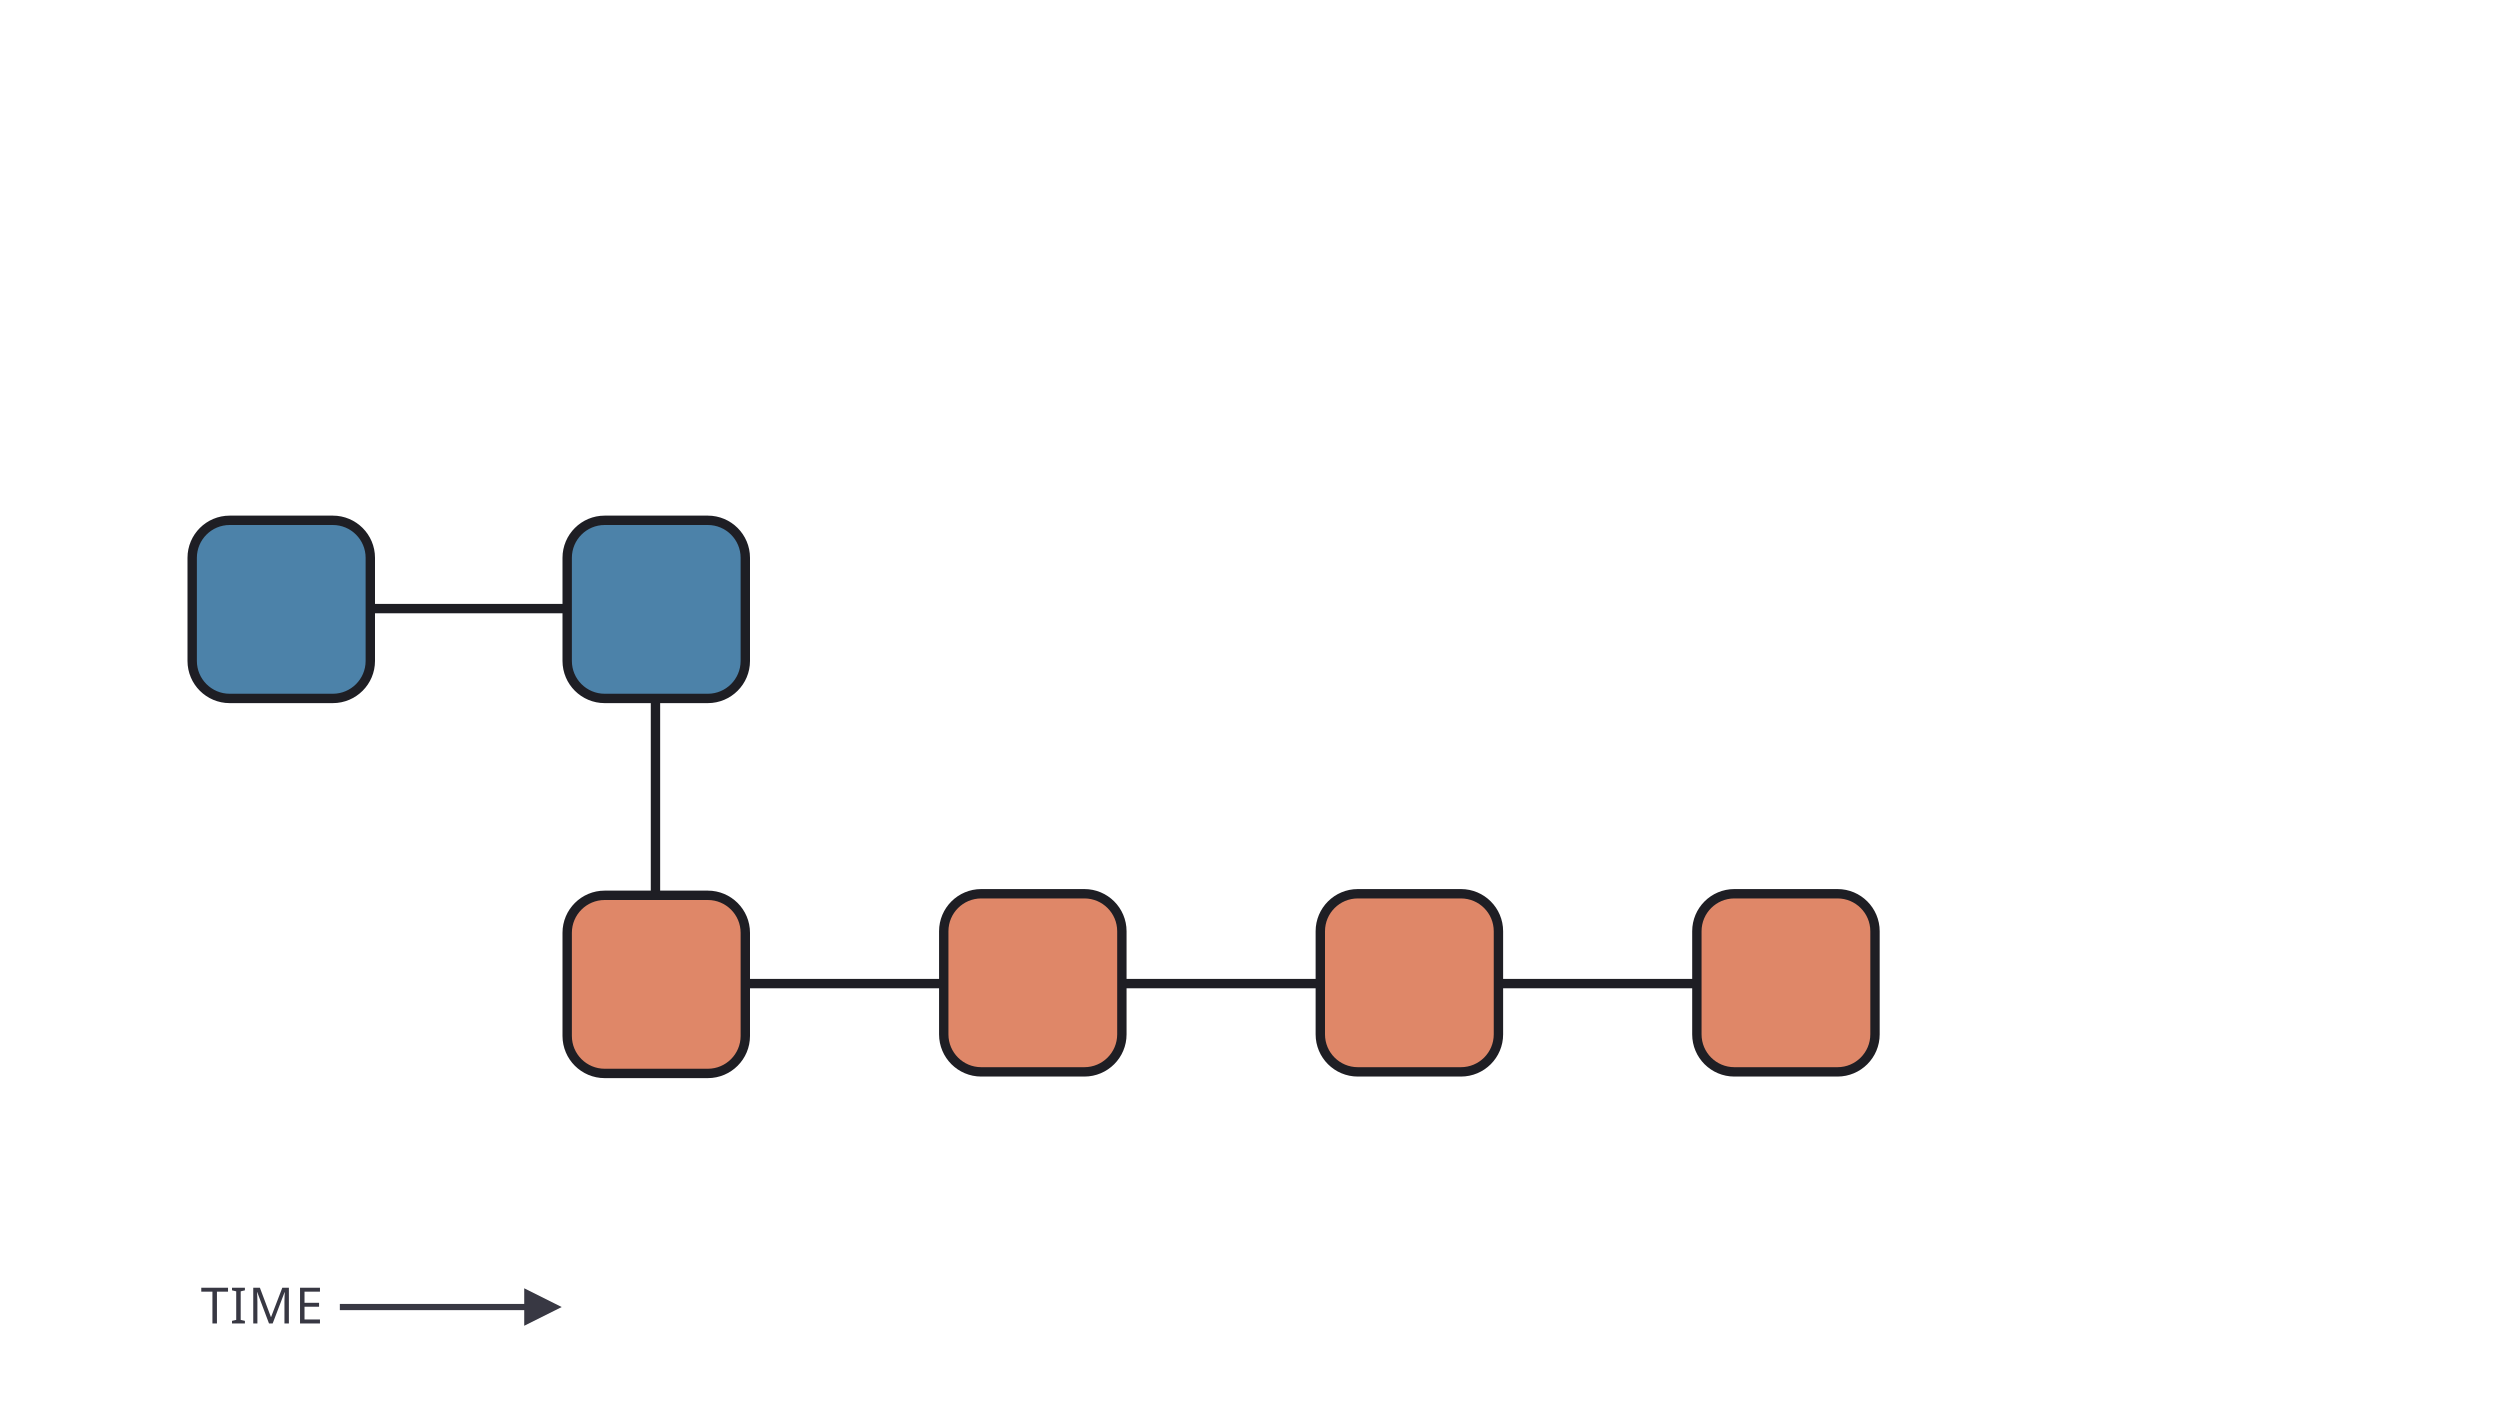
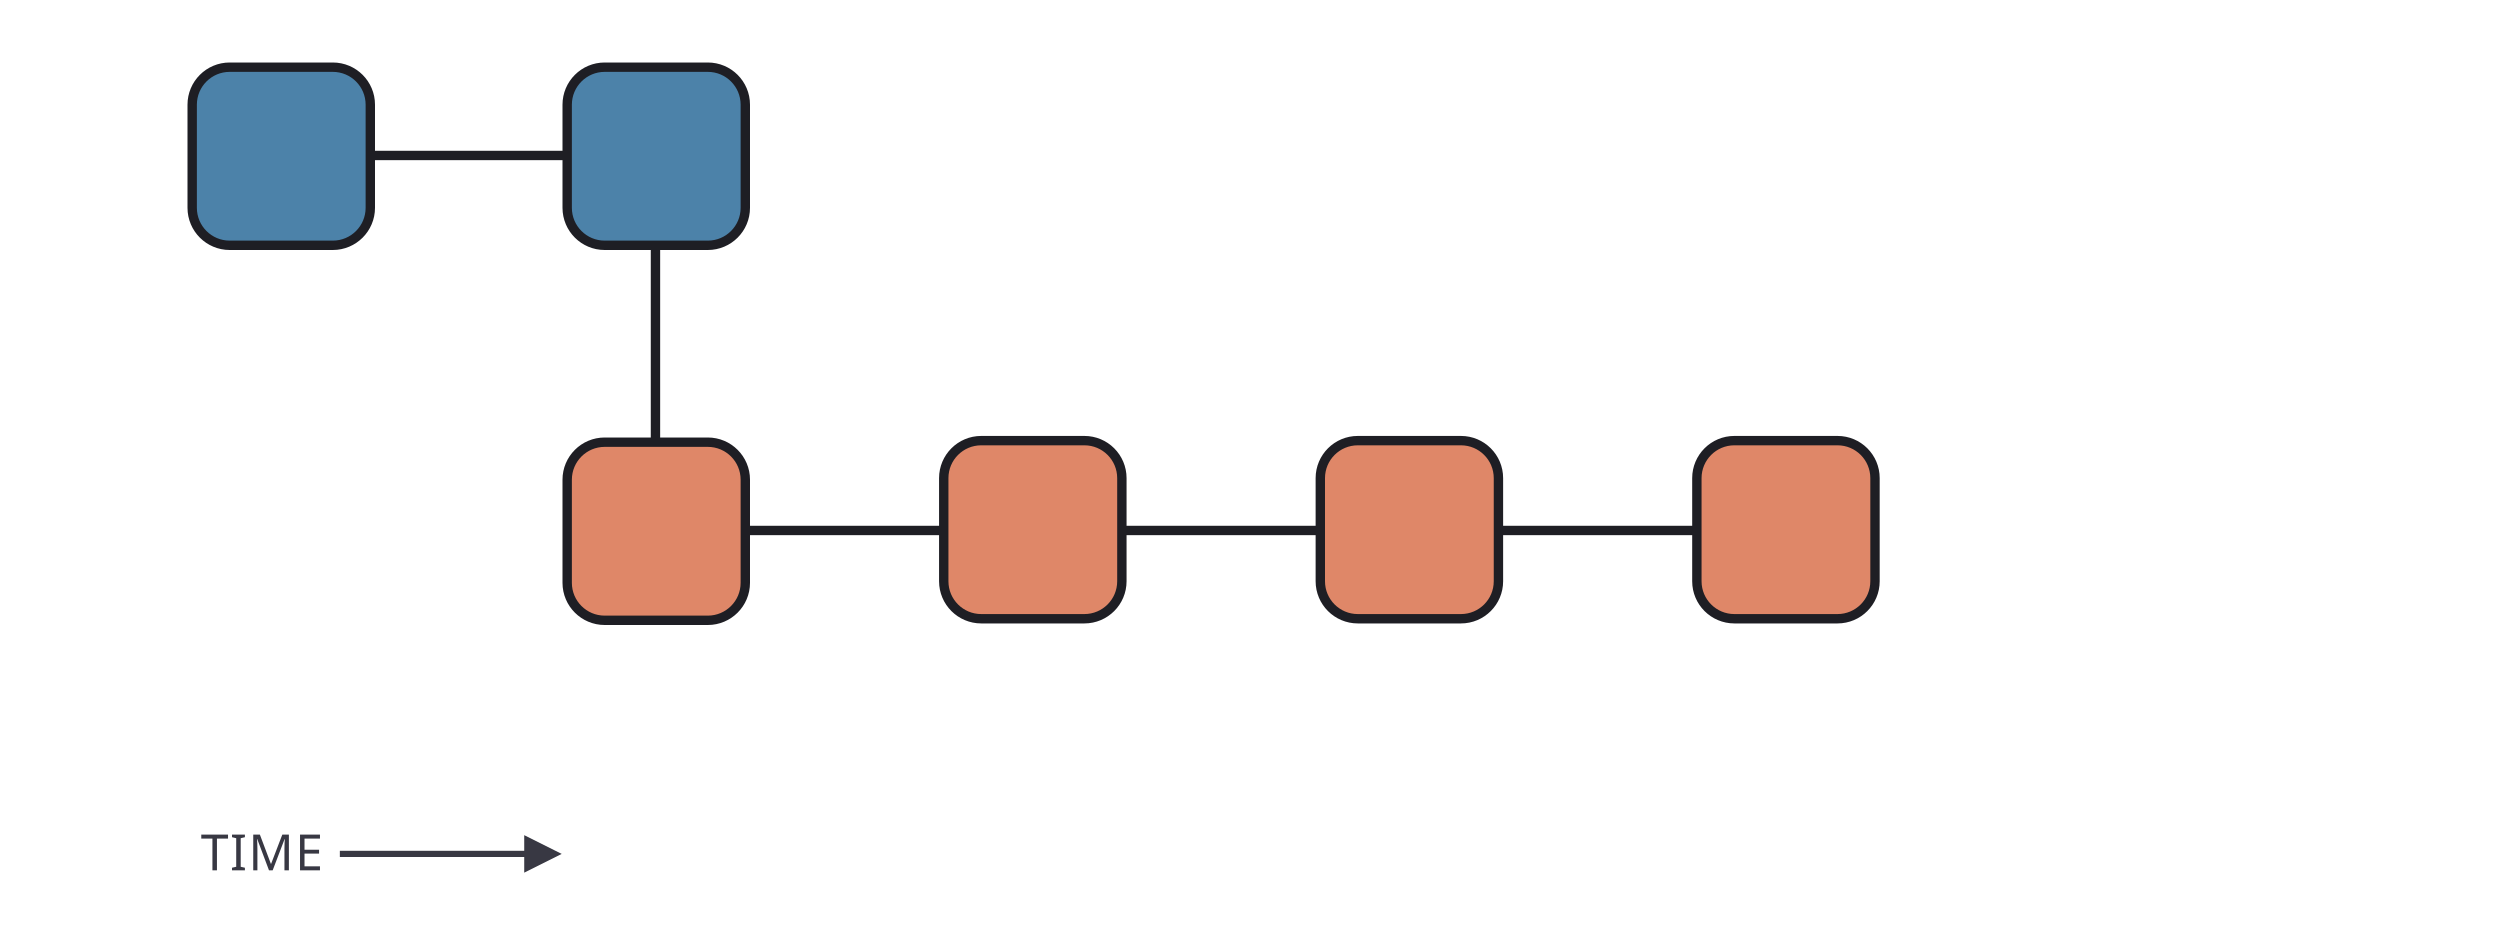
- <svg xmlns="http://www.w3.org/2000/svg" width="1600px" height="900px" viewBox="0 0 1600 900" version="1.1">
+ <svg xmlns="http://www.w3.org/2000/svg" width="1600px" height="600px" viewBox="0 0 1600 600" version="1.1">
  <g id="slide-6-concept" stroke="none" stroke-width="1" fill="none" fill-rule="evenodd">
-     <g id="Group" transform="translate(120, 330)" fill="#4C82A9" stroke="#1E1E24" stroke-width="6">
+     <g id="Group" transform="translate(120, 40)" fill="#4C82A9" stroke="#1E1E24" stroke-width="6">
      <g id="Rectangle">
        <rect x="3" y="3" width="114" height="114" rx="24" />
      </g>
    </g>
-     <g id="Group" transform="translate(360, 330)" fill="#4C82A9" stroke="#1E1E24" stroke-width="6">
+     <g id="Group" transform="translate(360, 40)" fill="#4C82A9" stroke="#1E1E24" stroke-width="6">
      <g id="Rectangle">
        <rect x="3" y="3" width="114" height="114" rx="24" />
      </g>
    </g>
-     <g id="Group" transform="translate(360, 570)" fill="#DF8768" stroke="#1E1E24" stroke-width="6">
+     <g id="Group" transform="translate(360, 280)" fill="#DF8768" stroke="#1E1E24" stroke-width="6">
      <g id="Rectangle">
        <rect x="3" y="3" width="114" height="114" rx="24" />
      </g>
    </g>
-     <g id="Group" transform="translate(601, 569)" fill="#DF8768" stroke="#1E1E24" stroke-width="6">
+     <g id="Group" transform="translate(601, 279)" fill="#DF8768" stroke="#1E1E24" stroke-width="6">
      <g id="Rectangle">
        <rect x="3" y="3" width="114" height="114" rx="24" />
      </g>
    </g>
-     <g id="Group" transform="translate(481, 629)" stroke="#1E1E24" stroke-linecap="square" stroke-width="6">
+     <g id="Group" transform="translate(481, 339)" stroke="#1E1E24" stroke-linecap="square" stroke-width="6">
      <g id="Line">
        <line x1="0" y1="0.5" x2="120" y2="0.5" />
      </g>
    </g>
-     <g id="Group" transform="translate(842, 569)" fill="#DF8768" stroke="#1E1E24" stroke-width="6">
+     <g id="Group" transform="translate(842, 279)" fill="#DF8768" stroke="#1E1E24" stroke-width="6">
      <g id="Rectangle">
        <rect x="3" y="3" width="114" height="114" rx="24" />
      </g>
    </g>
-     <g id="Group" transform="translate(722, 629)" stroke="#1E1E24" stroke-linecap="square" stroke-width="6">
+     <g id="Group" transform="translate(722, 339)" stroke="#1E1E24" stroke-linecap="square" stroke-width="6">
      <g id="Line">
        <line x1="0" y1="0.5" x2="120" y2="0.5" />
      </g>
    </g>
-     <g id="Group" transform="translate(1083, 569)" fill="#DF8768" stroke="#1E1E24" stroke-width="6">
+     <g id="Group" transform="translate(1083, 279)" fill="#DF8768" stroke="#1E1E24" stroke-width="6">
      <g id="Rectangle">
        <rect x="3" y="3" width="114" height="114" rx="24" />
      </g>
    </g>
-     <g id="Group" transform="translate(963, 629)" stroke="#1E1E24" stroke-linecap="square" stroke-width="6">
+     <g id="Group" transform="translate(963, 339)" stroke="#1E1E24" stroke-linecap="square" stroke-width="6">
      <g id="Line">
        <line x1="0" y1="0.5" x2="120" y2="0.5" />
      </g>
    </g>
-     <g id="Group" transform="translate(239.5, 389)" stroke="#1E1E24" stroke-linecap="square" stroke-width="6">
+     <g id="Group" transform="translate(239.5, 99)" stroke="#1E1E24" stroke-linecap="square" stroke-width="6">
      <g id="Line">
        <line x1="0" y1="0.5" x2="120" y2="0.5" />
      </g>
    </g>
-     <g id="Group" transform="translate(419, 450.5)" stroke="#1E1E24" stroke-linecap="square" stroke-width="6">
+     <g id="Group" transform="translate(419, 160.5)" stroke="#1E1E24" stroke-linecap="square" stroke-width="6">
      <g id="Line">
        <line x1="0.5" y1="0" x2="0.5" y2="120" />
      </g>
    </g>
-     <g id="Group" transform="translate(128.5, 815)" fill="#383843">
+     <g id="Group" transform="translate(128.5, 525)" fill="#383843">
      <path id="Line-2" d="M207,9.5 L231,21.5 L207,33.5 L207,23.5 L89,23.5 L89,19.5 L207,19.5 L207,9.5 Z" fill-rule="nonzero" />
      <text id="TIME" font-family="Nunito-Regular, Nunito" font-size="32" font-weight="normal" letter-spacing="0.914">
        <tspan x="0" y="32">TIME</tspan>
      </text>
    </g>
  </g>
</svg>
